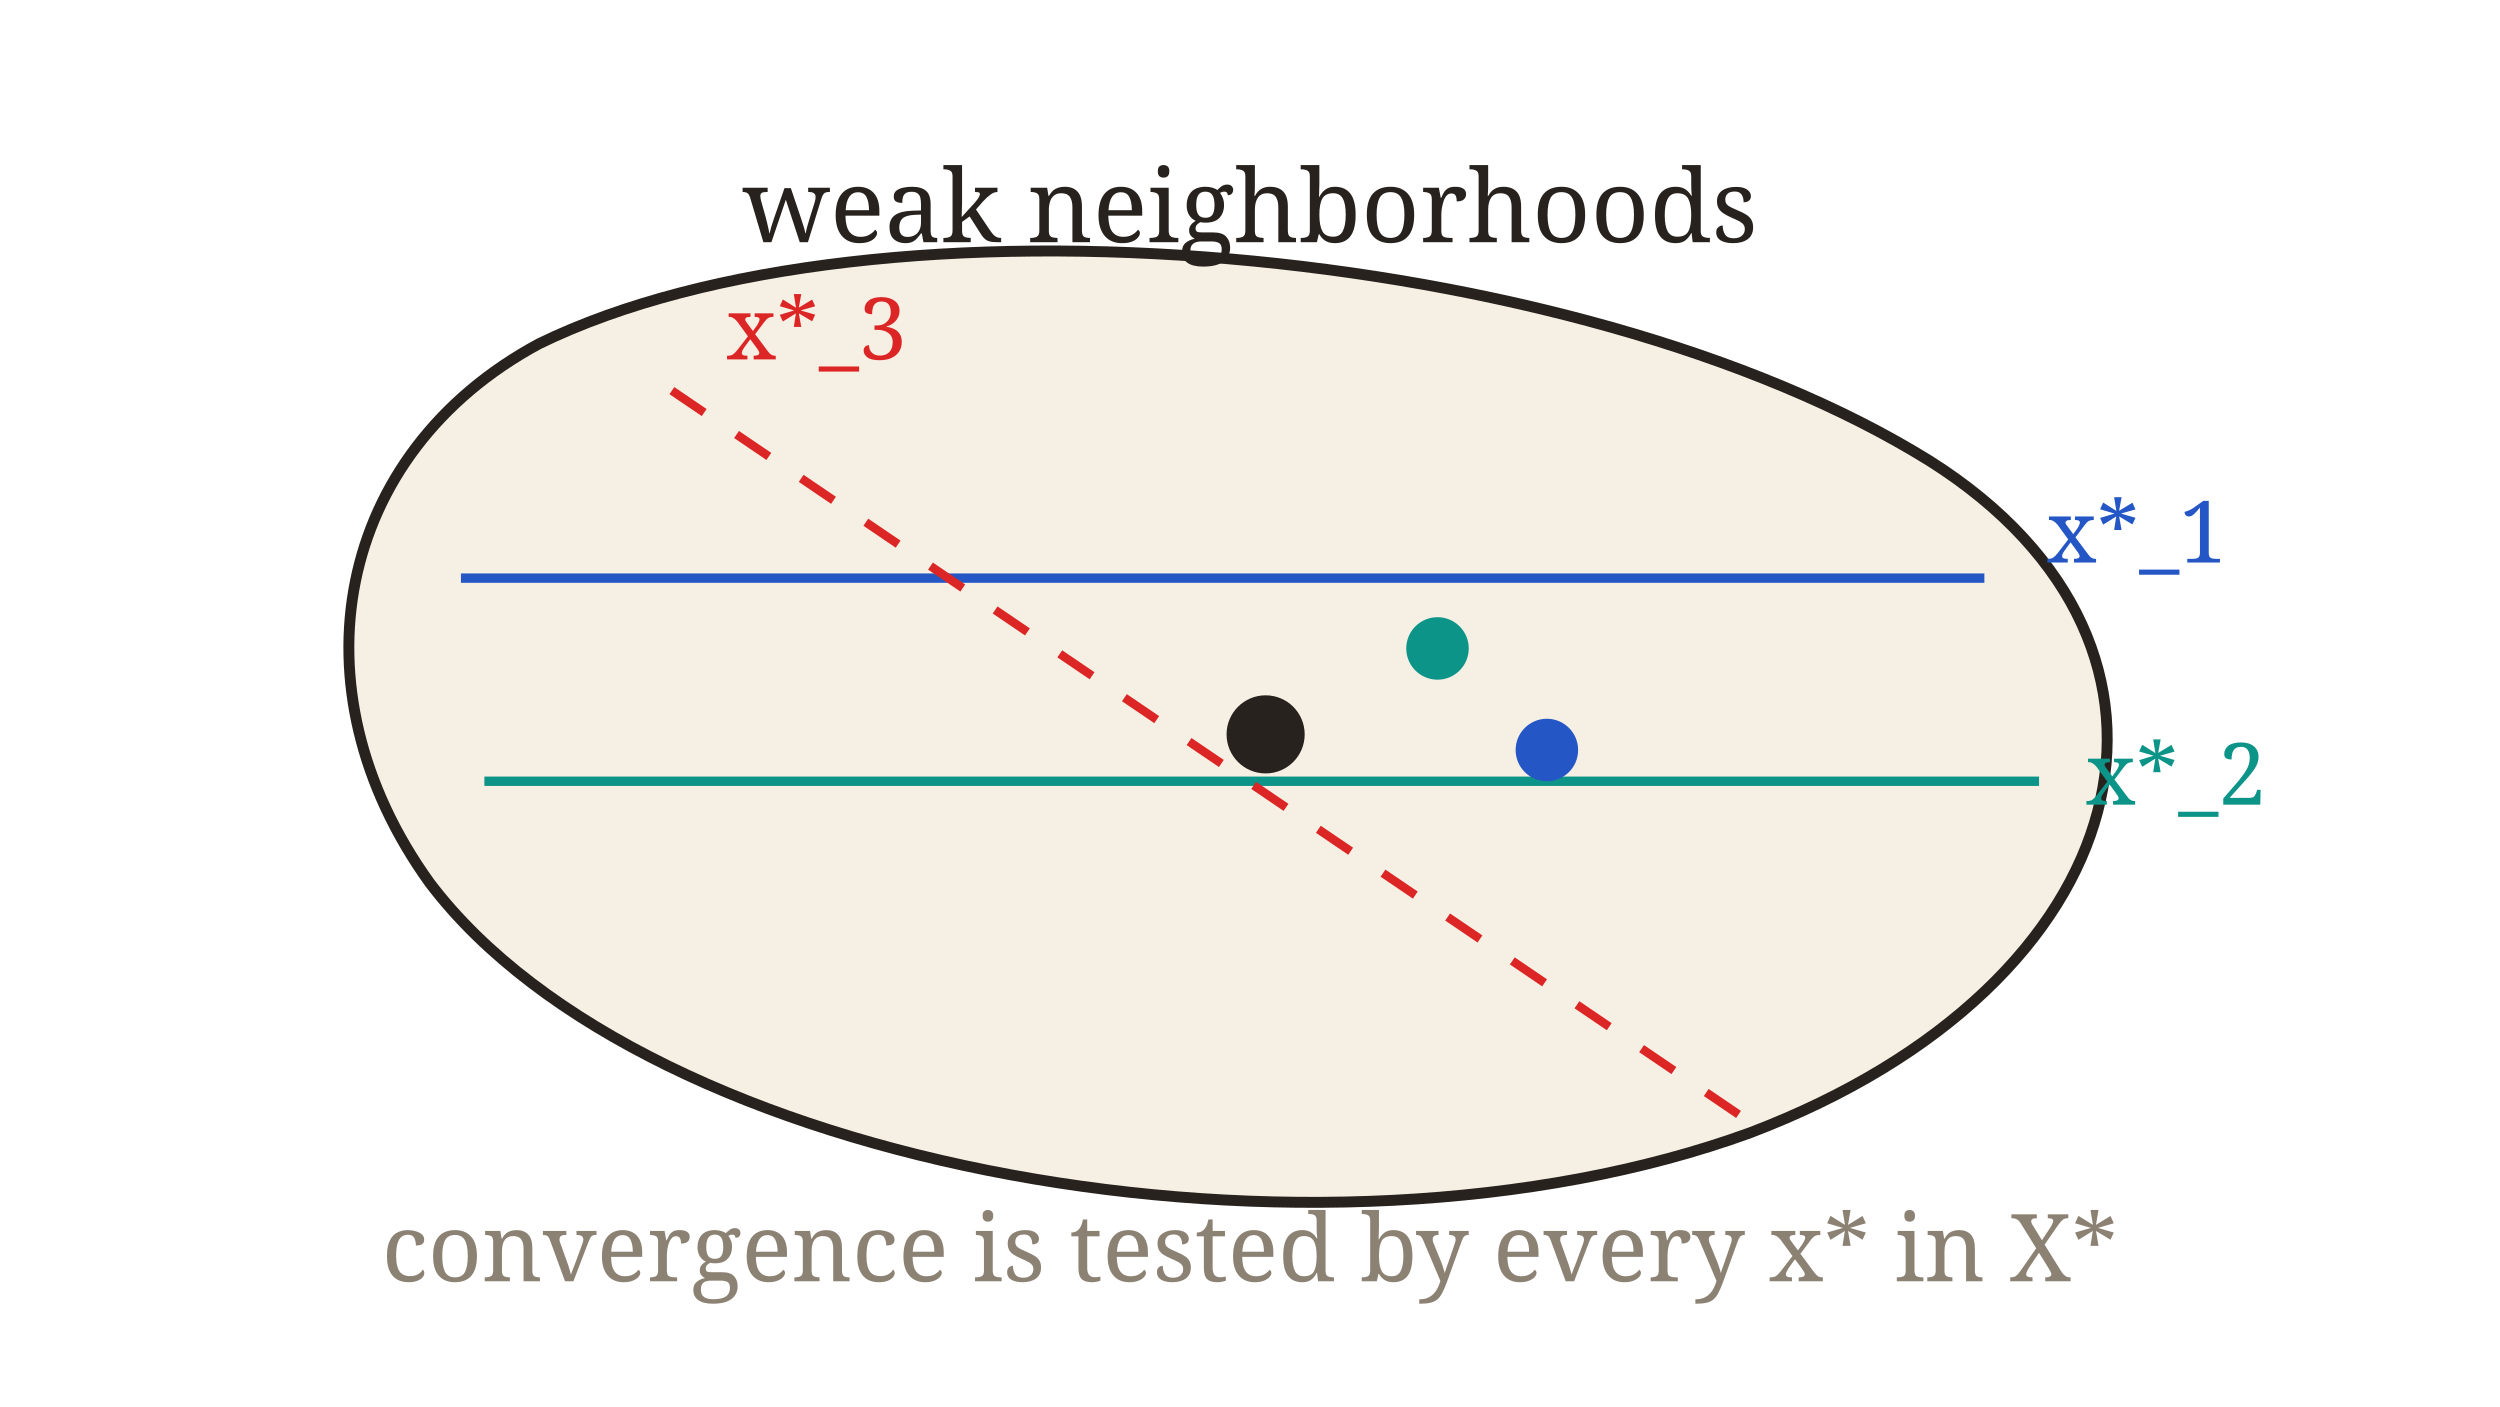
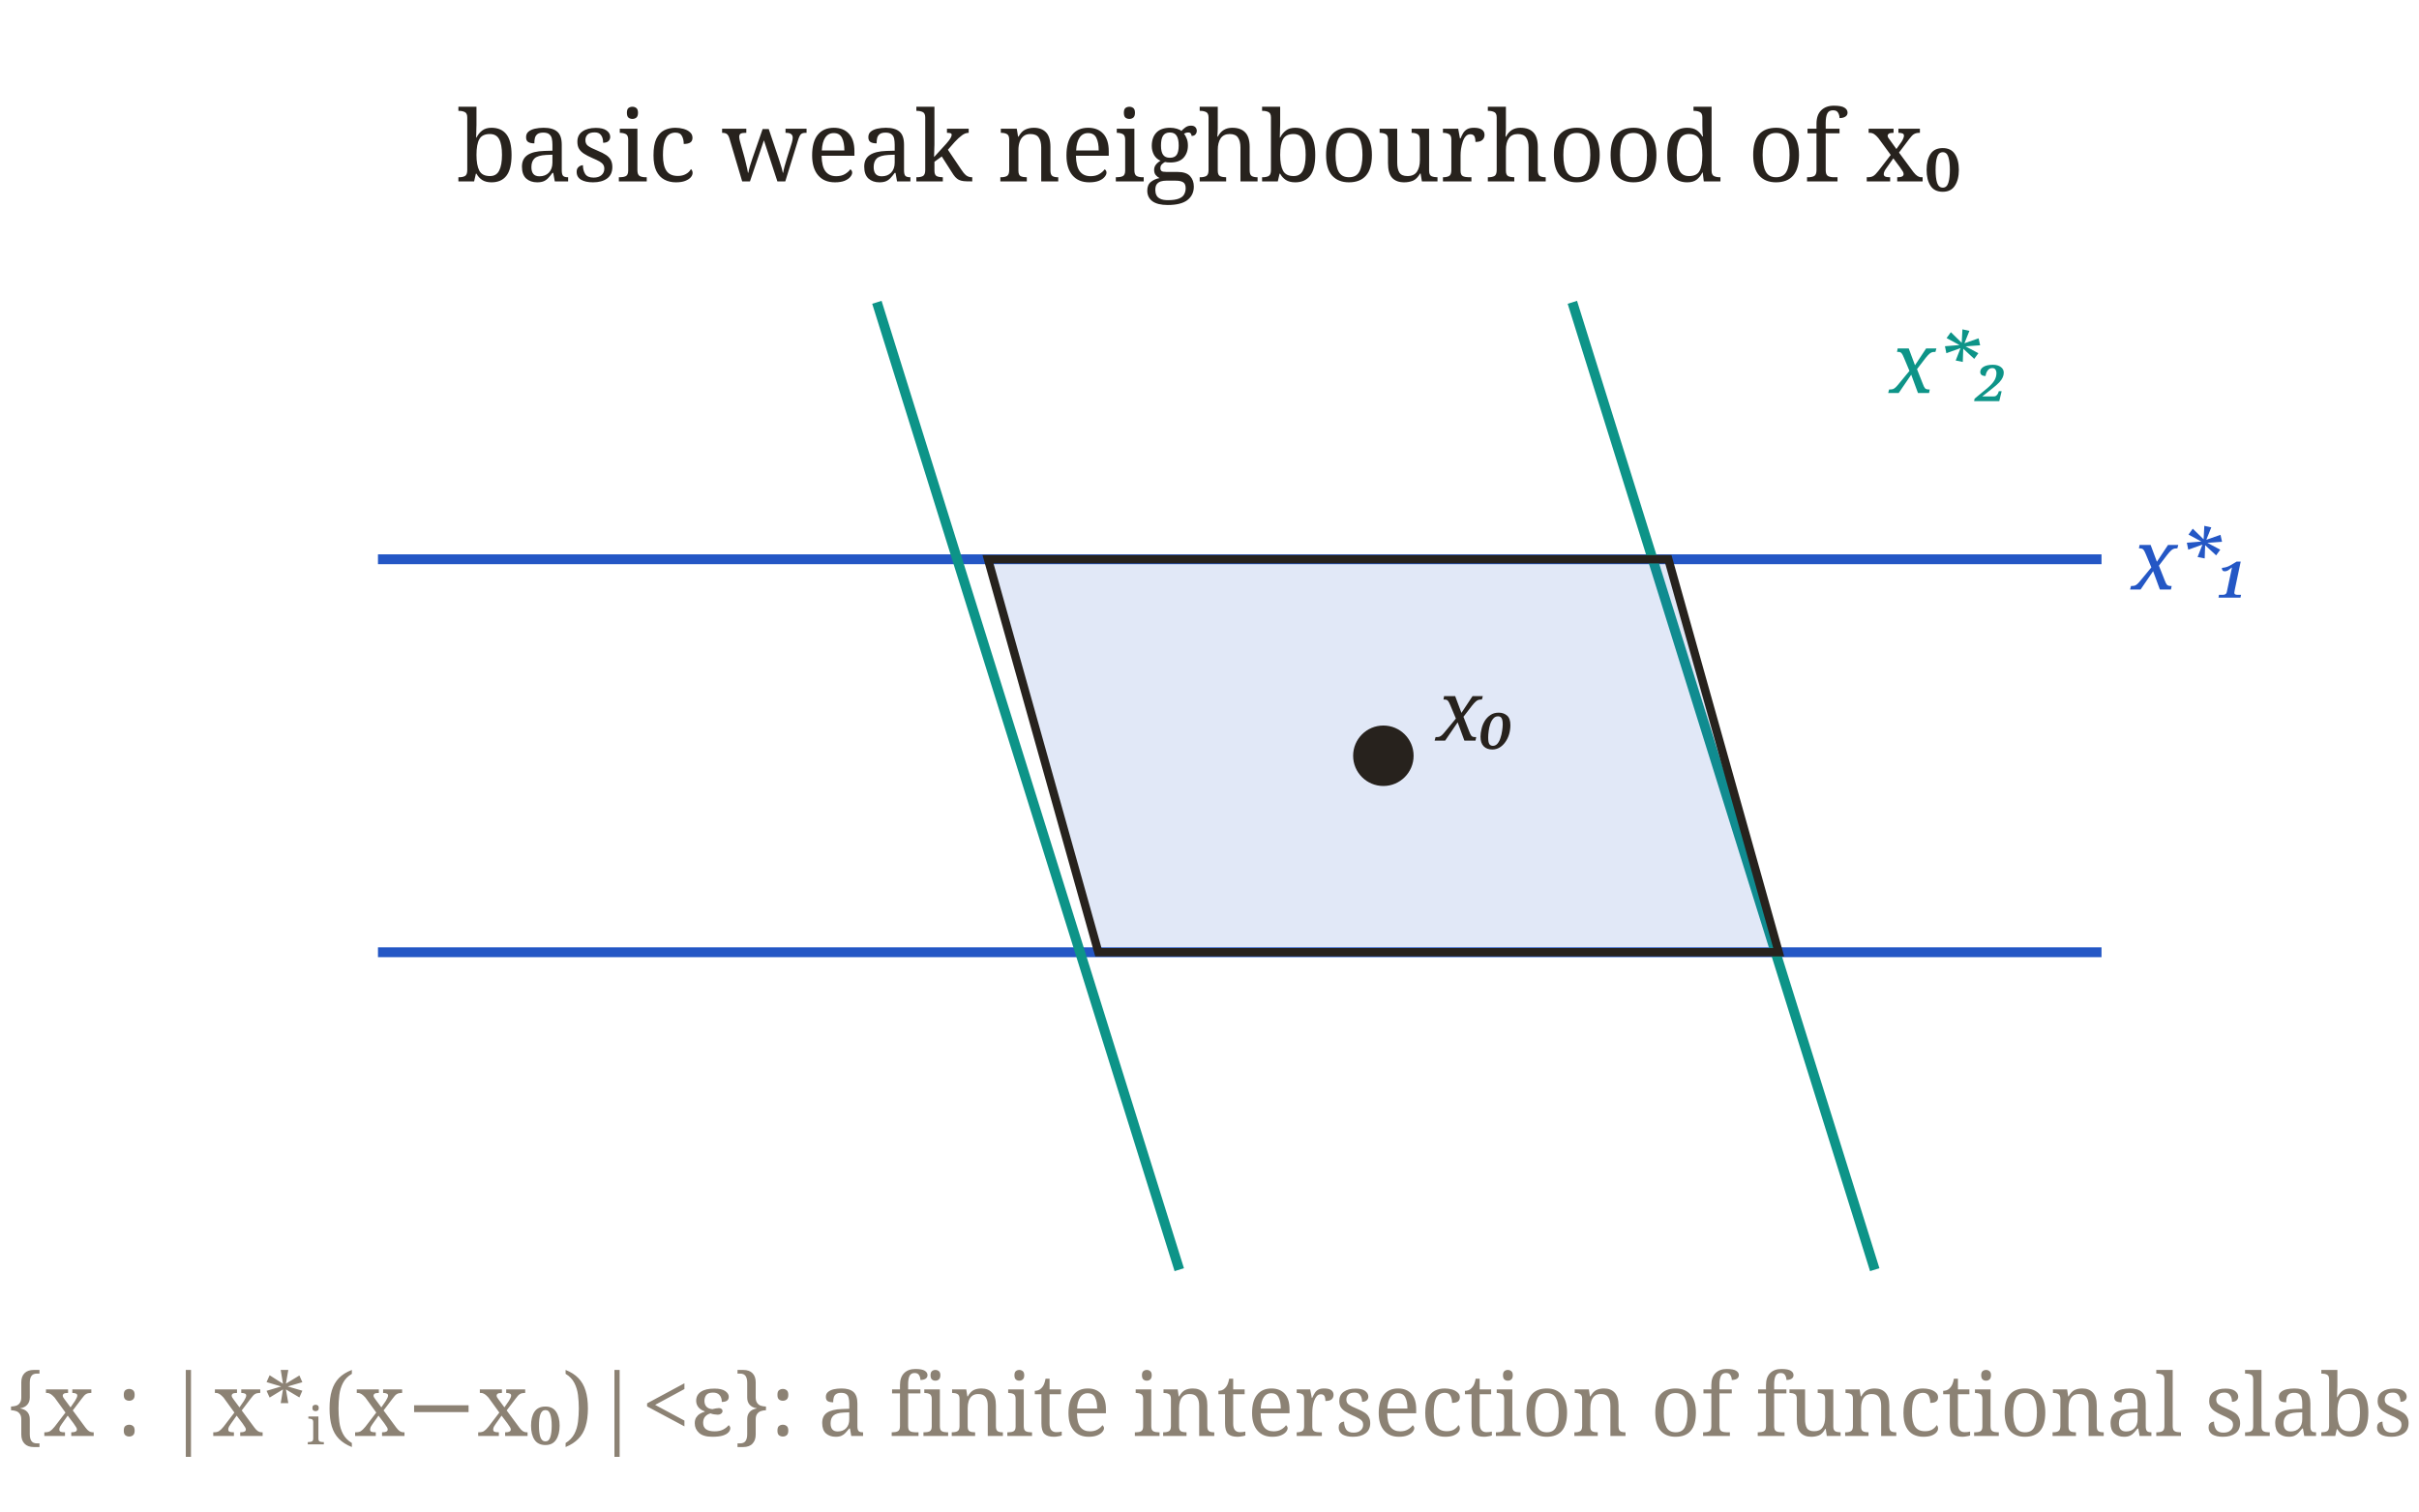
- <svg xmlns="http://www.w3.org/2000/svg" viewBox="0 0 320 180" font-family="'Newsreader',Georgia,serif" role="img" aria-label="Weak topology is generated by scalar probes">
-   <rect x="0" y="0" width="320" height="180" fill="none" />
-   <path d="M69 44 C112 23 202 31 247 59 C285 83 274 126 224 145 C169 165 83 150 55 113 C37 88 43 58 69 44 Z" fill="var(--dia-space,#f6f0e4)" stroke="var(--dia-ink,#27221d)" stroke-width="1.4" />
-   <line x1="59" y1="74" x2="254" y2="74" stroke="var(--dia-acc,#2457c5)" stroke-width="1.2" />
-   <line x1="62" y1="100" x2="261" y2="100" stroke="var(--dia-acc2,#0d9488)" stroke-width="1.2" />
-   <line x1="86" y1="50" x2="226" y2="145" stroke="var(--dia-boundary,#dc2626)" stroke-width="1.1" stroke-dasharray="5 5" />
-   <circle cx="162" cy="94" r="5" fill="var(--dia-ink,#27221d)" />
-   <circle cx="198" cy="96" r="4" fill="var(--dia-acc,#2457c5)" />
-   <circle cx="184" cy="83" r="4" fill="var(--dia-acc2,#0d9488)" />
-   <text x="160" y="31" font-size="13" text-anchor="middle" fill="var(--dia-ink,#27221d)">weak neighborhoods</text>
-   <text x="262" y="72" font-size="11" fill="var(--dia-acc,#2457c5)">x*_1</text>
-   <text x="267" y="103" font-size="11" fill="var(--dia-acc2,#0d9488)">x*_2</text>
-   <text x="93" y="46" font-size="11" fill="var(--dia-boundary,#dc2626)">x*_3</text>
-   <text x="160" y="164" font-size="12" text-anchor="middle" fill="var(--dia-mut,#8c8274)">convergence is tested by every x* in X*</text>
+ <svg xmlns="http://www.w3.org/2000/svg" viewBox="0 0 320 200" font-family="'Newsreader',Georgia,serif" role="img" aria-label="A basic weak neighbourhood is a finite intersection of slabs cut out by functionals; convergence is tested against every functional in the dual">
+   <rect x="0" y="0" width="320" height="200" fill="none" />
+   <text x="160" y="24" font-size="13" text-anchor="middle" fill="var(--dia-ink,#27221d)">basic weak neighbourhood of x₀</text>
+   <line x1="50" y1="74" x2="278" y2="74" stroke="var(--dia-acc,#2457c5)" stroke-width="1.3" />
+   <line x1="50" y1="126" x2="278" y2="126" stroke="var(--dia-acc,#2457c5)" stroke-width="1.3" />
+   <line x1="116" y1="40" x2="156" y2="168" stroke="var(--dia-acc2,#0d9488)" stroke-width="1.3" />
+   <line x1="208" y1="40" x2="248" y2="168" stroke="var(--dia-acc2,#0d9488)" stroke-width="1.3" />
+   <polygon points="130.7,74 220.7,74 235.3,126 145.3,126" fill="var(--dia-acc,#2457c5)" fill-opacity="0.14" stroke="var(--dia-ink,#27221d)" stroke-width="1.1" />
+   <circle cx="183" cy="100" r="4" fill="var(--dia-ink,#27221d)" />
+   <text x="190" y="98" font-size="11" font-style="italic" fill="var(--dia-ink,#27221d)">x₀</text>
+   <text x="282" y="78" font-size="11" font-style="italic" fill="var(--dia-acc,#2457c5)">x*₁</text>
+   <text x="250" y="52" font-size="11" font-style="italic" fill="var(--dia-acc2,#0d9488)">x*₂</text>
+   <text x="160" y="190" font-size="11.5" text-anchor="middle" fill="var(--dia-mut,#8c8274)">{x : |x*ᵢ(x−x₀)|&lt;ε}: a finite intersection of functional slabs</text>
</svg>
